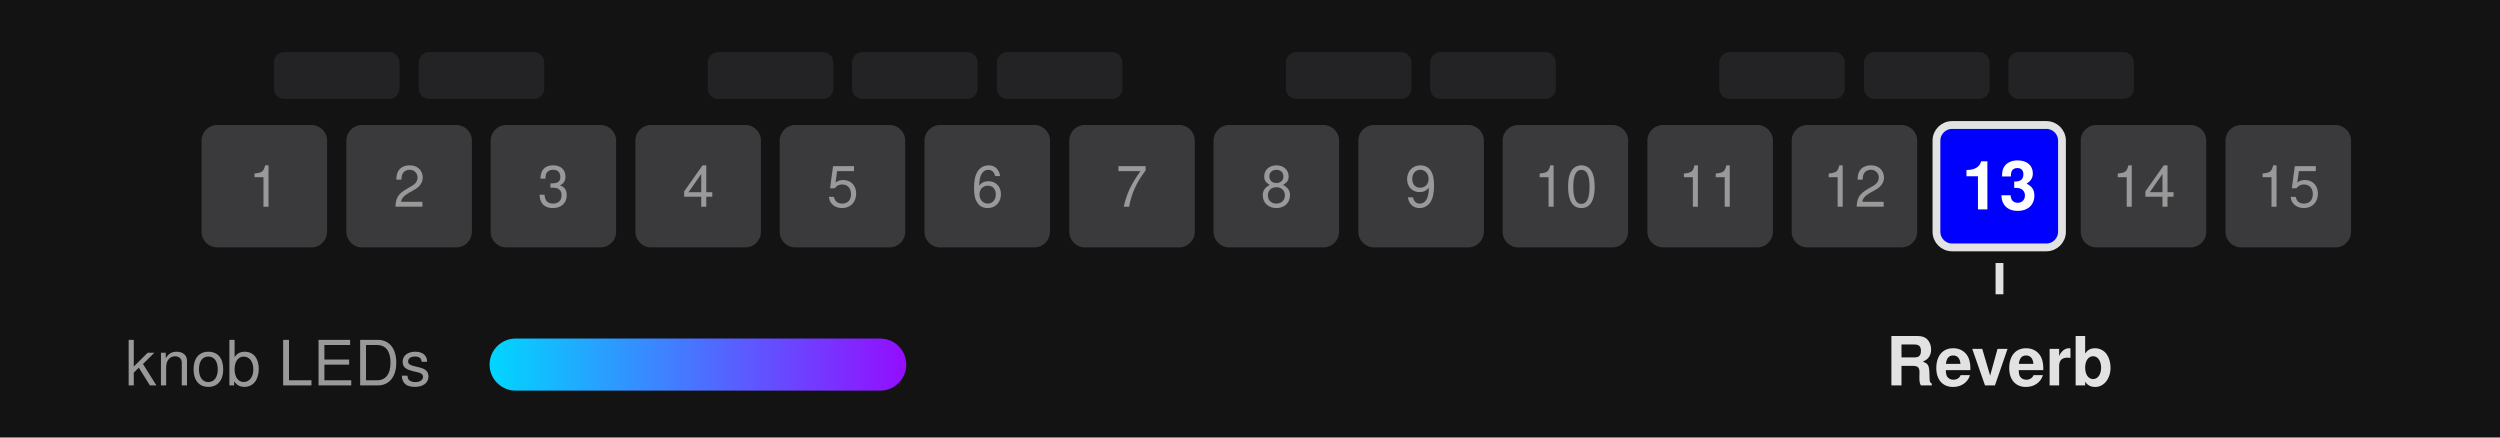
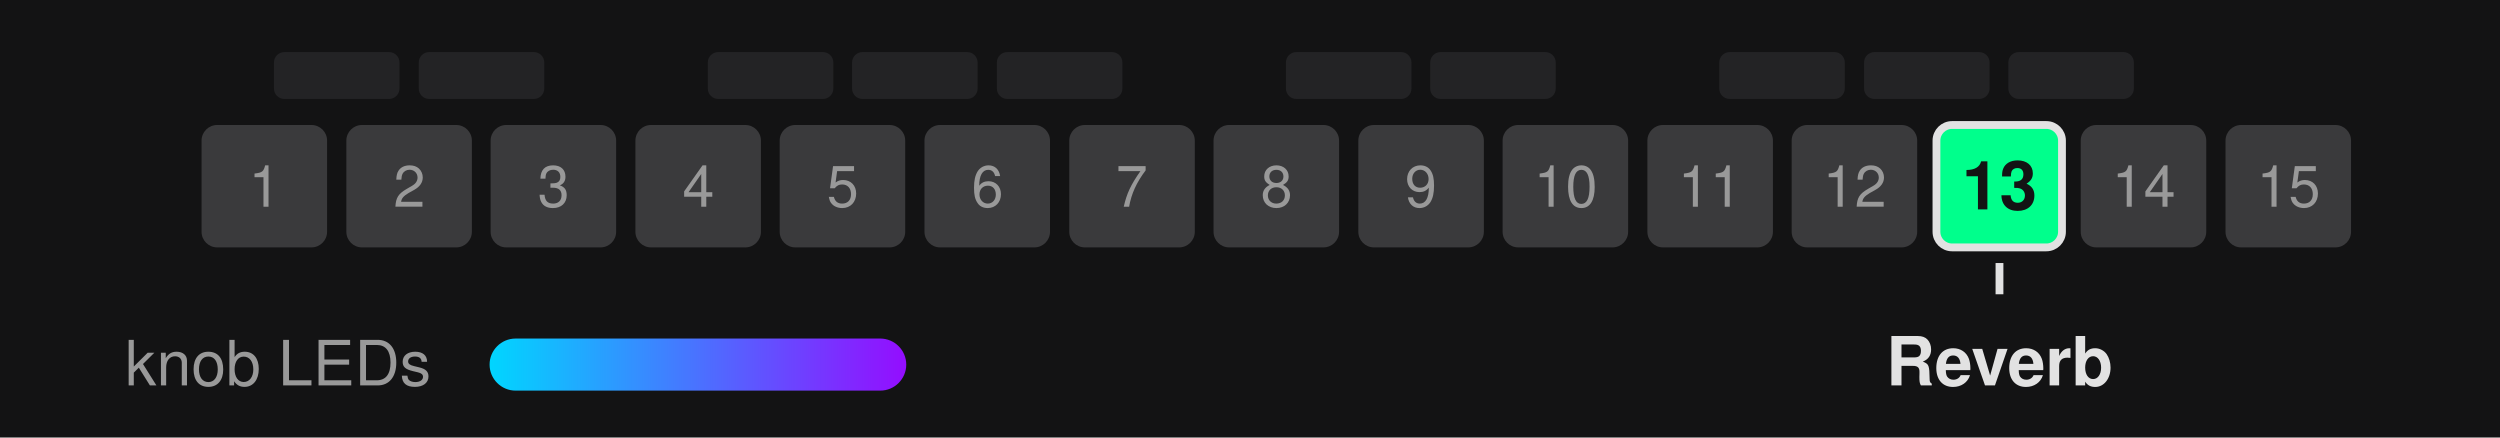
<svg xmlns="http://www.w3.org/2000/svg" viewBox="0 0 480 84" width="480" height="84" role="img" aria-labelledby="title desc">
  <style>svg{font-size:13px}text{font-family:'Hanken Grotesk', Helvetica, Arial, sans-serif;fill:#e2e2e2;text-anchor:middle}.as{text-anchor:start}.ae{text-anchor:end}.m{fill:#999999}.gt{fill:#131314}.b{fill:none;stroke:#e2e2e2;stroke-width:1.5}.ba{fill:none;stroke:#c4708a;stroke-width:2}.la{fill:none;stroke:#c4708a;stroke-width:2.5}.ls{fill:none;stroke:#e2e2e2;stroke-width:1.5}.lc{fill:none;stroke:#999999;stroke-width:1.5;stroke-dasharray:5 4}.da{fill:#c4708a}.ds{fill:#e2e2e2}.sw{stroke:#c4708a;stroke-width:2.5;stroke-linecap:round}.g{fill:#c4708a}.wk{fill:#e2e2e2;stroke:#131314;stroke-width:1}.dk{fill:#39393a;stroke:#e2e2e2;stroke-width:1.2}.sk{fill:#c4708a;stroke:#e2e2e2;stroke-width:1.2}.led{fill:none;stroke:#999999;stroke-width:1}</style>
  <defs>
    <marker id="ma" viewBox="0 0 10 10" refX="9" refY="5" markerWidth="9" markerHeight="9" markerUnits="userSpaceOnUse" orient="auto">
      <path d="M0,0L10,5L0,10z" fill="#c4708a" />
    </marker>
    <marker id="ms" viewBox="0 0 10 10" refX="9" refY="5" markerWidth="9" markerHeight="9" markerUnits="userSpaceOnUse" orient="auto">
      <path d="M0,0L10,5L0,10z" fill="#e2e2e2" />
    </marker>
    <marker id="mc" viewBox="0 0 10 10" refX="9" refY="5" markerWidth="9" markerHeight="9" markerUnits="userSpaceOnUse" orient="auto">
      <path d="M0,0L10,5L0,10z" fill="#999999" />
    </marker>
    <linearGradient id="k13">
      <stop offset="0" stop-color="#00d6ff" />
      <stop offset="1" stop-color="#940dff" />
    </linearGradient>
  </defs>
  <rect width="480" height="84" fill="#131314" />
  <rect x="52.6" y="10" width="24.1" height="9" rx="2" fill="#232325" />
  <rect x="80.4" y="10" width="24.1" height="9" rx="2" fill="#232325" />
  <rect x="135.9" y="10" width="24.1" height="9" rx="2" fill="#232325" />
  <rect x="163.6" y="10" width="24.1" height="9" rx="2" fill="#232325" />
  <rect x="191.4" y="10" width="24.1" height="9" rx="2" fill="#232325" />
  <rect x="246.9" y="10" width="24.1" height="9" rx="2" fill="#232325" />
  <rect x="274.6" y="10" width="24.1" height="9" rx="2" fill="#232325" />
  <rect x="330.1" y="10" width="24.1" height="9" rx="2" fill="#232325" />
  <rect x="357.9" y="10" width="24.1" height="9" rx="2" fill="#232325" />
  <rect x="385.6" y="10" width="24.1" height="9" rx="2" fill="#232325" />
  <rect x="38.7" y="24" width="24.1" height="23.5" rx="3" fill="#3a3a3c" />
  <text x="50.8" y="39.7" font-size="11" style="fill:#999999">1</text>
  <rect x="66.5" y="24" width="24.1" height="23.5" rx="3" fill="#3a3a3c" />
  <text x="78.6" y="39.7" font-size="11" style="fill:#999999">2</text>
  <rect x="94.2" y="24" width="24.1" height="23.5" rx="3" fill="#3a3a3c" />
  <text x="106.3" y="39.7" font-size="11" style="fill:#999999">3</text>
  <rect x="122" y="24" width="24.1" height="23.5" rx="3" fill="#3a3a3c" />
  <text x="134.1" y="39.7" font-size="11" style="fill:#999999">4</text>
  <rect x="149.7" y="24" width="24.1" height="23.5" rx="3" fill="#3a3a3c" />
  <text x="161.8" y="39.7" font-size="11" style="fill:#999999">5</text>
  <rect x="177.5" y="24" width="24.1" height="23.5" rx="3" fill="#3a3a3c" />
  <text x="189.6" y="39.7" font-size="11" style="fill:#999999">6</text>
  <rect x="205.3" y="24" width="24.1" height="23.5" rx="3" fill="#3a3a3c" />
  <text x="217.3" y="39.7" font-size="11" style="fill:#999999">7</text>
  <rect x="233" y="24" width="24.1" height="23.5" rx="3" fill="#3a3a3c" />
  <text x="245.1" y="39.7" font-size="11" style="fill:#999999">8</text>
  <rect x="260.8" y="24" width="24.1" height="23.5" rx="3" fill="#3a3a3c" />
  <text x="272.8" y="39.7" font-size="11" style="fill:#999999">9</text>
  <rect x="288.5" y="24" width="24.1" height="23.5" rx="3" fill="#3a3a3c" />
  <text x="300.6" y="39.7" font-size="11" style="fill:#999999">10</text>
  <rect x="316.3" y="24" width="24.1" height="23.5" rx="3" fill="#3a3a3c" />
  <text x="328.3" y="39.7" font-size="11" style="fill:#999999">11</text>
  <rect x="344" y="24" width="24.1" height="23.5" rx="3" fill="#3a3a3c" />
  <text x="356.1" y="39.7" font-size="11" style="fill:#999999">12</text>
-   <rect x="371.8" y="24" width="24.1" height="23.5" rx="3" fill="#0000ff" stroke="#e2e2e2" stroke-width="1.5" />
-   <text x="383.9" y="40.2" font-size="13" font-weight="bold" style="fill:#ffffff">13</text>
+   <rect x="371.8" y="24" width="24.1" height="23.5" rx="3" fill="#00ff8c" stroke="#e2e2e2" stroke-width="1.5" />
+   <text x="383.9" y="40.2" font-size="13" font-weight="bold" style="fill:#131314">13</text>
  <rect x="399.5" y="24" width="24.1" height="23.5" rx="3" fill="#3a3a3c" />
  <text x="411.6" y="39.7" font-size="11" style="fill:#999999">14</text>
  <rect x="427.3" y="24" width="24.1" height="23.5" rx="3" fill="#3a3a3c" />
  <text x="439.4" y="39.7" font-size="11" style="fill:#999999">15</text>
  <text x="383.9" y="74" class="t" font-weight="bold">Reverb</text>
  <path d="M383.9,50.5v6" stroke="#e2e2e2" stroke-width="1.5" />
  <text x="24" y="74" class="m as" font-size="12">knob LEDs</text>
  <rect x="94" y="65" width="80" height="10" rx="5" fill="url(#k13)" />
</svg>
